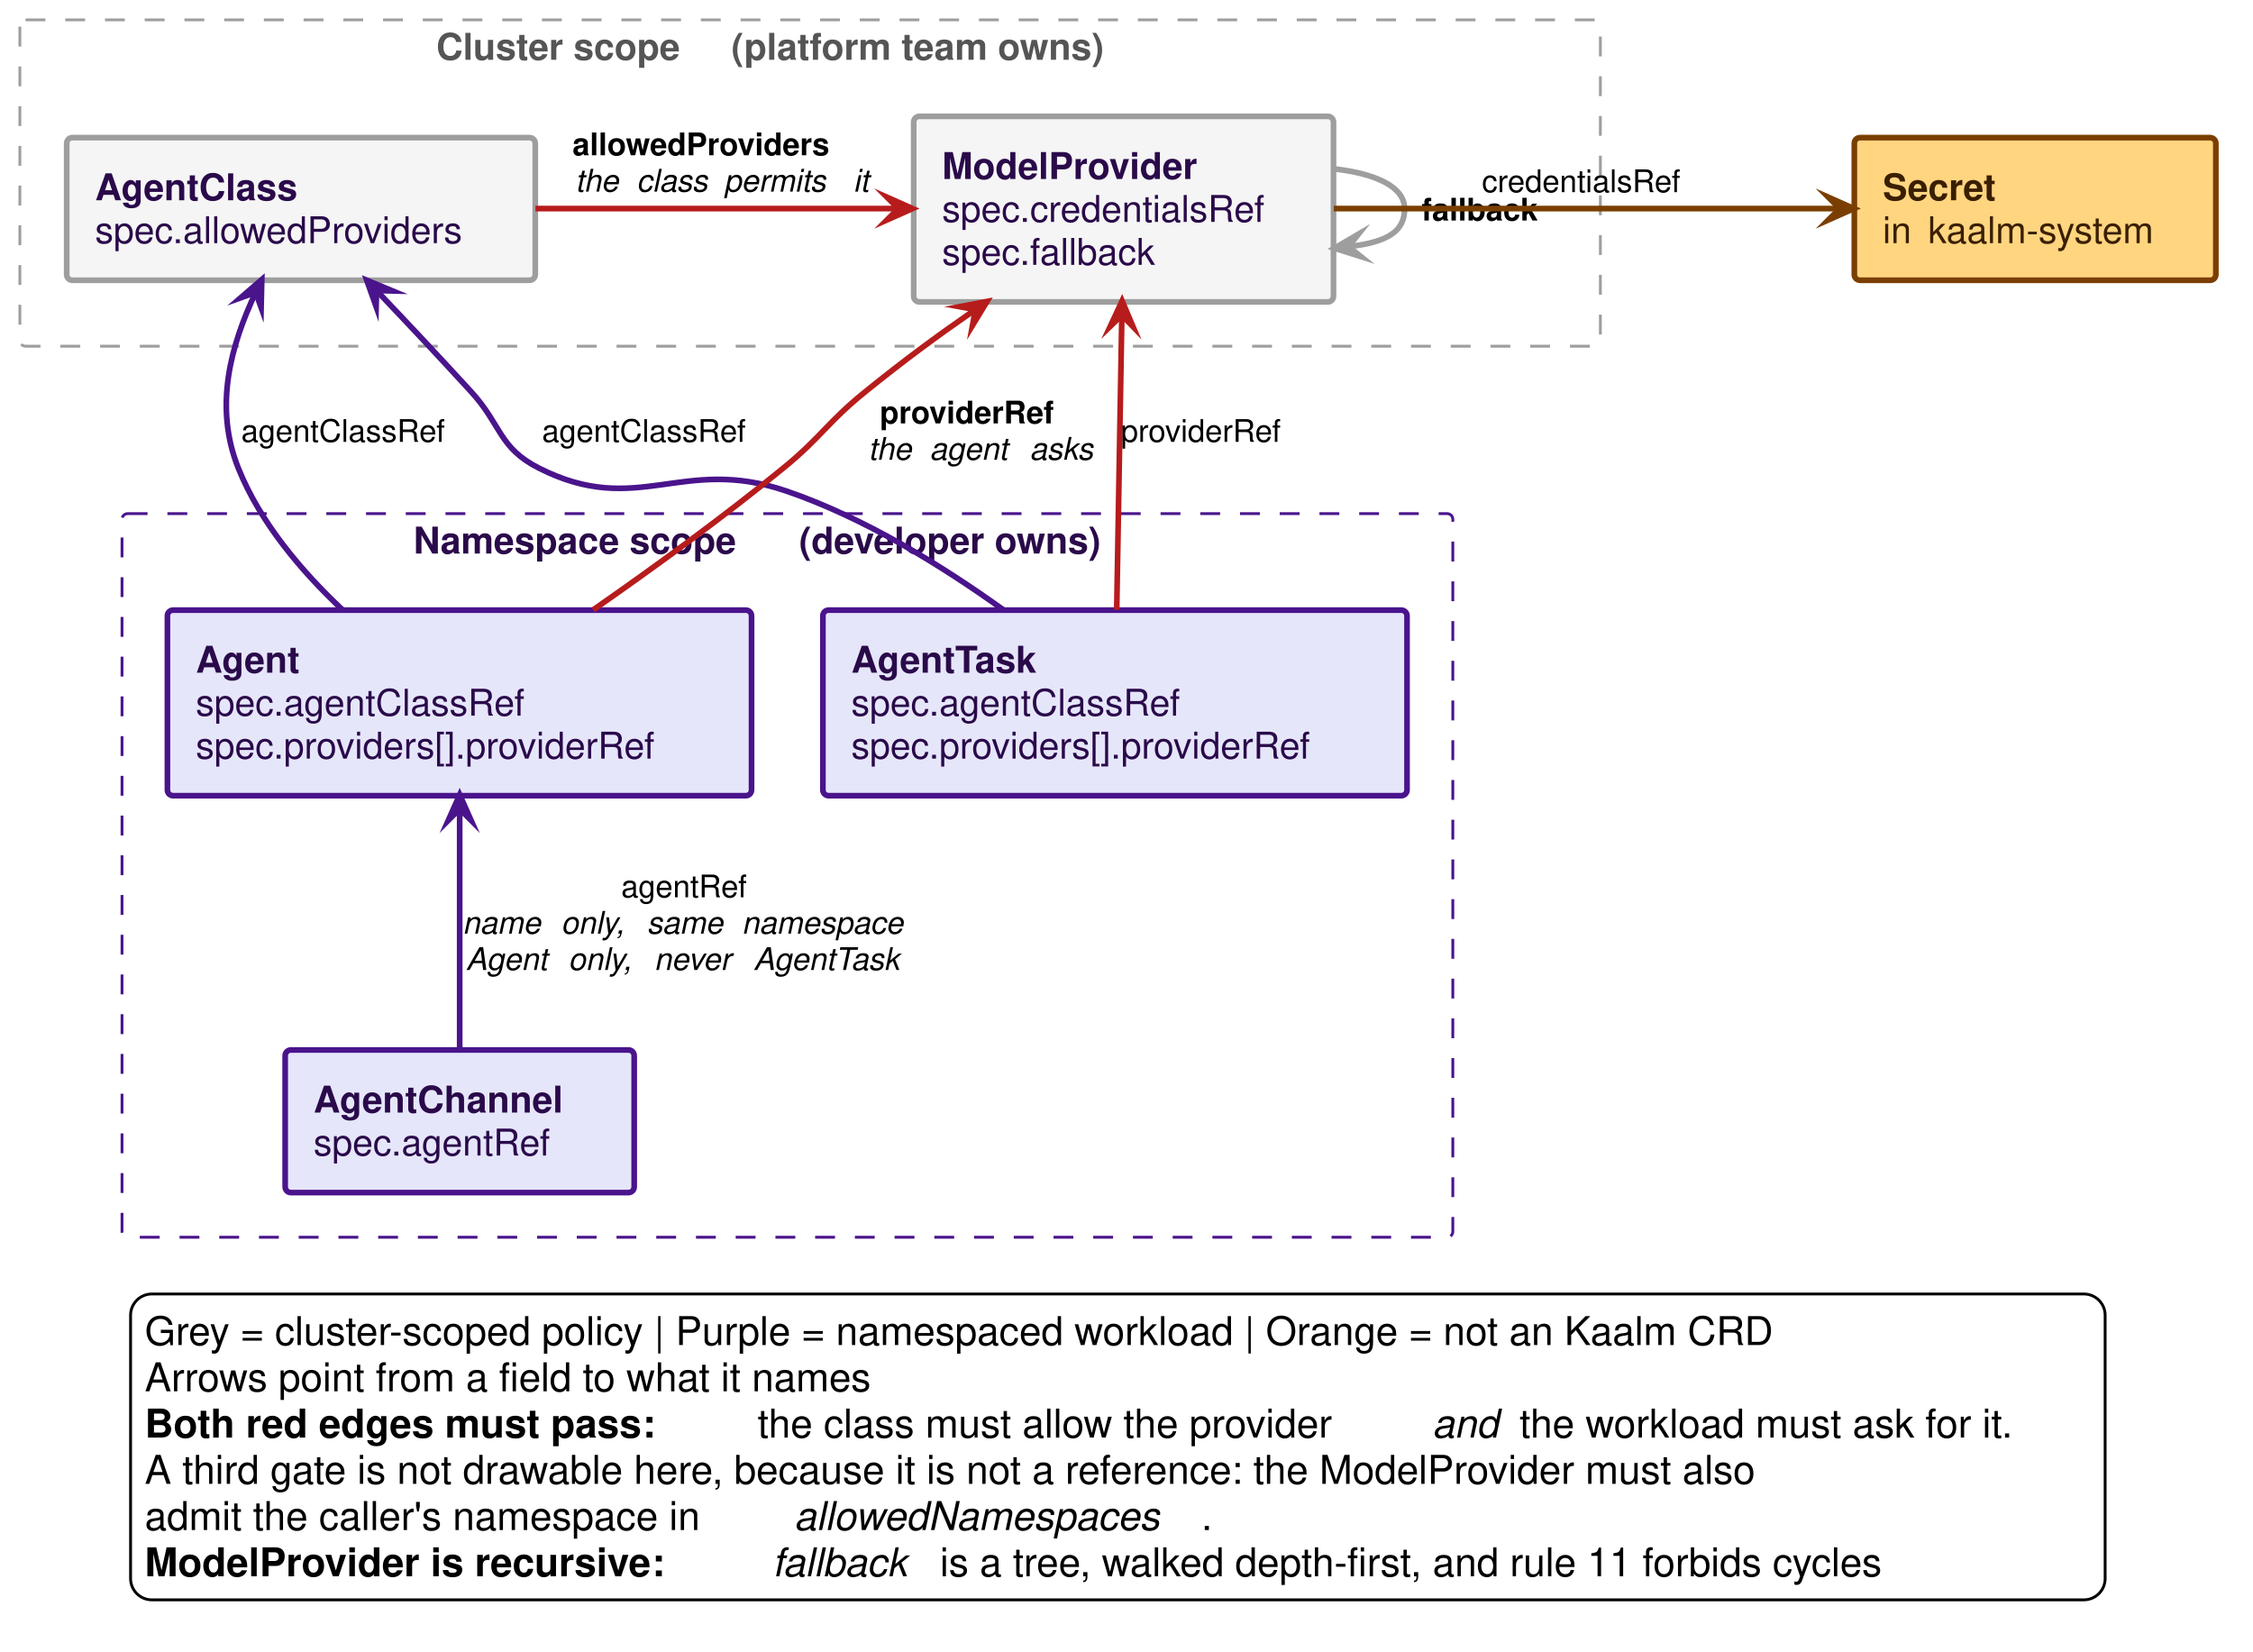
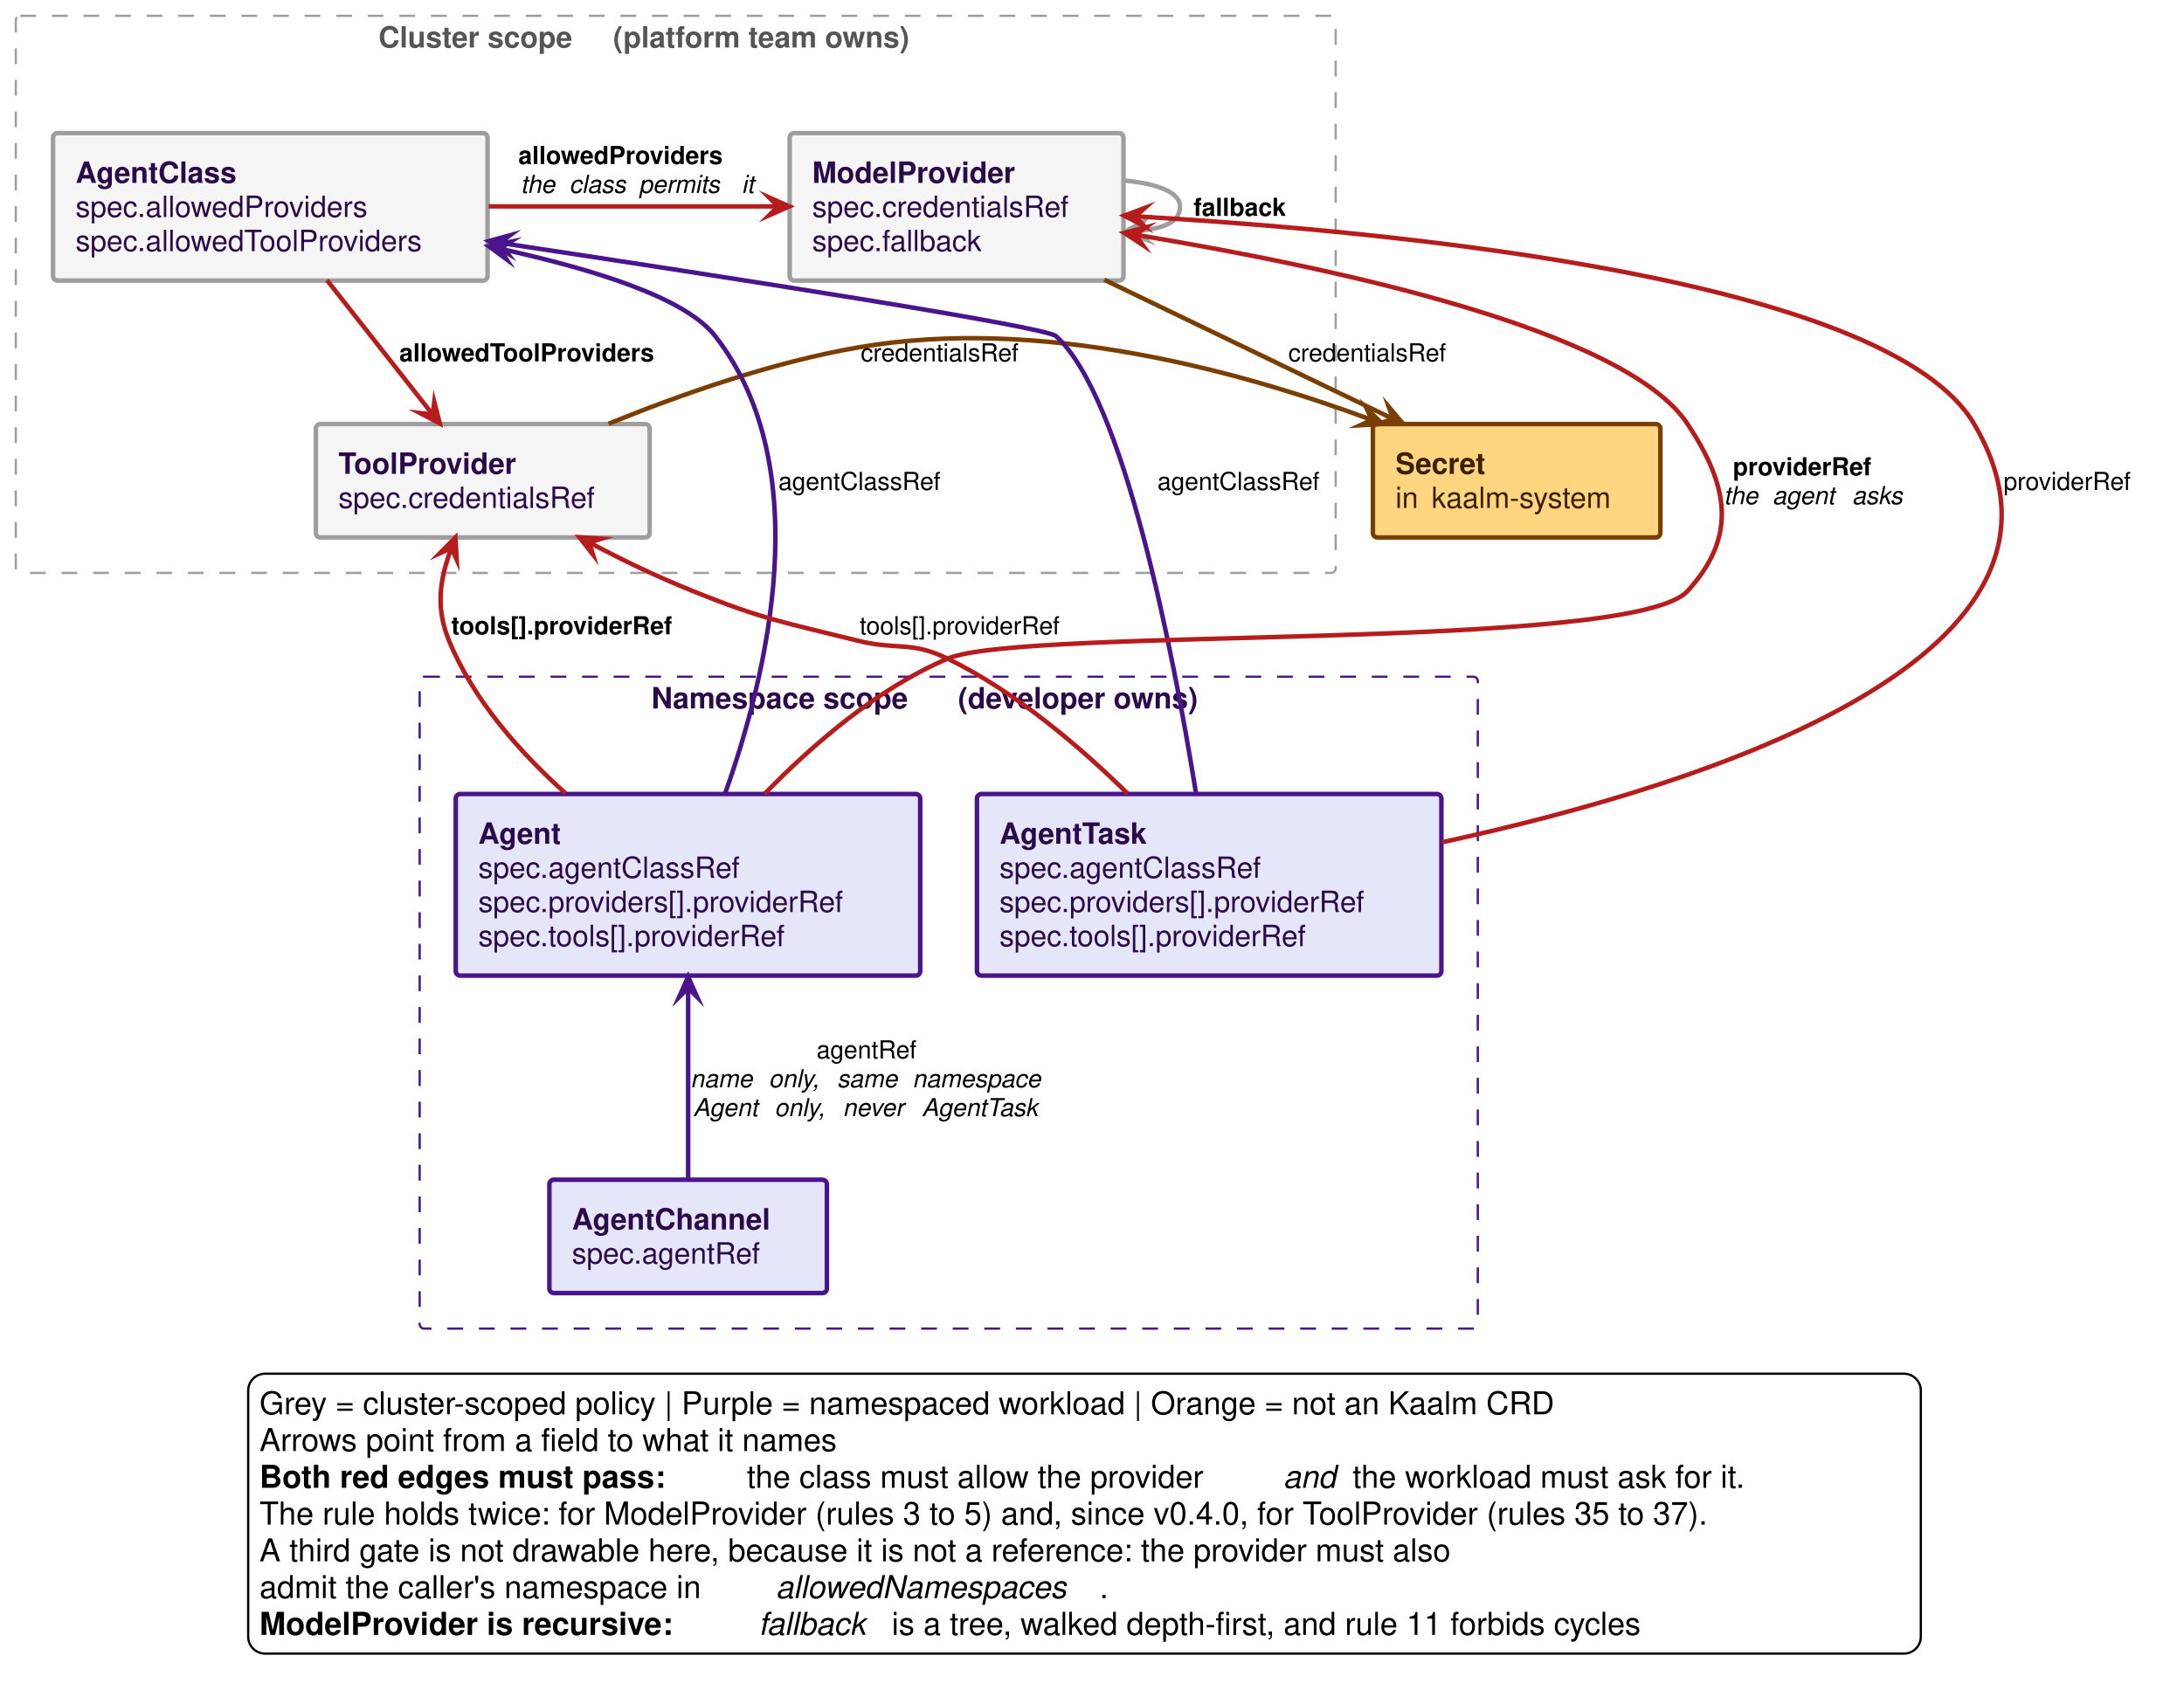
- <svg xmlns="http://www.w3.org/2000/svg" contentStyleType="text/css" data-diagram-type="DESCRIPTION" height="582px" preserveAspectRatio="none" style="width:794px;height:582px;" version="1.1" viewBox="0 0 794 582" width="794px" zoomAndPan="magnify">
+ <svg xmlns="http://www.w3.org/2000/svg" contentStyleType="text/css" data-diagram-type="DESCRIPTION" height="752px" preserveAspectRatio="none" style="width:968px;height:752px;" version="1.1" viewBox="0 0 968 752" width="968px" zoomAndPan="magnify">
  <defs />
  <g>
    <g class="cluster" data-qualified-name="clusterband" data-source-line="12" id="ent0001">
-       <rect fill="none" height="115" rx="2" ry="2" style="stroke:#9E9E9E;stroke-width:1;stroke-dasharray:7,7;" width="557" x="7" y="7" />
-       <text fill="#555555" font-family="Helvetica" font-size="13" font-weight="700" lengthAdjust="spacing" textLength="99.455" x="153.754" y="21.067">Cluster scope</text>
-       <text fill="#555555" font-family="Helvetica" font-size="13" font-weight="700" lengthAdjust="spacing" textLength="159.51" x="257.735" y="21.067">(platform team owns)</text>
+       <rect fill="none" height="247" rx="2" ry="2" style="stroke:#9E9E9E;stroke-width:1;stroke-dasharray:7,7;" width="585" x="7" y="7" />
+       <text fill="#555555" font-family="Helvetica" font-size="13" font-weight="700" lengthAdjust="spacing" textLength="99.455" x="167.754" y="21.067">Cluster scope</text>
+       <text fill="#555555" font-family="Helvetica" font-size="13" font-weight="700" lengthAdjust="spacing" textLength="159.51" x="271.735" y="21.067">(platform team owns)</text>
    </g>
-     <g class="cluster" data-qualified-name="nsband" data-source-line="22" id="ent0005">
-       <rect fill="none" height="255" rx="2" ry="2" style="stroke:#4A148C;stroke-width:1;stroke-dasharray:7,7;" width="469" x="43" y="181" />
-       <text fill="#2A0A4A" font-family="Helvetica" font-size="13" font-weight="700" lengthAdjust="spacing" textLength="131.377" x="145.71" y="195.067">Namespace scope</text>
-       <text fill="#2A0A4A" font-family="Helvetica" font-size="13" font-weight="700" lengthAdjust="spacing" textLength="127.677" x="281.613" y="195.067">(developer owns)</text>
+     <g class="cluster" data-qualified-name="nsband" data-source-line="23" id="ent0006">
+       <rect fill="none" height="289" rx="2" ry="2" style="stroke:#4A148C;stroke-width:1;stroke-dasharray:7,7;" width="469" x="186" y="300" />
+       <text fill="#2A0A4A" font-family="Helvetica" font-size="13" font-weight="700" lengthAdjust="spacing" textLength="131.377" x="288.71" y="314.067">Namespace scope</text>
+       <text fill="#2A0A4A" font-family="Helvetica" font-size="13" font-weight="700" lengthAdjust="spacing" textLength="127.677" x="424.613" y="314.067">(developer owns)</text>
    </g>
    <g class="entity" data-qualified-name="clusterband.ac" data-source-line="13" id="ent0002">
-       <rect fill="#F5F5F5" height="50.266" rx="2" ry="2" style="stroke:#9E9E9E;stroke-width:2;" width="165.139" x="23.5" y="48.5" />
-       <text fill="#2A0A4A" font-family="Helvetica" font-size="13" font-weight="700" lengthAdjust="spacing" textLength="81.897" x="33.5" y="70.567">AgentClass</text>
-       <text fill="#2A0A4A" font-family="Helvetica" font-size="13" lengthAdjust="spacing" textLength="145.139" x="33.5" y="85.7">spec.allowedProviders</text>
+       <rect fill="#F5F5F5" height="65.398" rx="2" ry="2" style="stroke:#9E9E9E;stroke-width:2;" width="192.599" x="23.5" y="59" />
+       <text fill="#2A0A4A" font-family="Helvetica" font-size="13" font-weight="700" lengthAdjust="spacing" textLength="81.897" x="33.5" y="81.067">AgentClass</text>
+       <text fill="#2A0A4A" font-family="Helvetica" font-size="13" lengthAdjust="spacing" textLength="145.139" x="33.5" y="96.2">spec.allowedProviders</text>
+       <text fill="#2A0A4A" font-family="Helvetica" font-size="13" lengthAdjust="spacing" textLength="172.599" x="33.5" y="111.332">spec.allowedToolProviders</text>
    </g>
    <g class="entity" data-qualified-name="clusterband.mp" data-source-line="14" id="ent0003">
-       <rect fill="#F5F5F5" height="65.398" rx="2" ry="2" style="stroke:#9E9E9E;stroke-width:2;" width="147.95" x="322" y="41" />
-       <text fill="#2A0A4A" font-family="Helvetica" font-size="13" font-weight="700" lengthAdjust="spacing" textLength="106.78" x="332" y="63.067">ModelProvider</text>
-       <text fill="#2A0A4A" font-family="Helvetica" font-size="13" lengthAdjust="spacing" textLength="127.95" x="332" y="78.2">spec.credentialsRef</text>
-       <text fill="#2A0A4A" font-family="Helvetica" font-size="13" lengthAdjust="spacing" textLength="84.963" x="332" y="93.332">spec.fallback</text>
+       <rect fill="#F5F5F5" height="65.398" rx="2" ry="2" style="stroke:#9E9E9E;stroke-width:2;" width="147.95" x="350" y="59" />
+       <text fill="#2A0A4A" font-family="Helvetica" font-size="13" font-weight="700" lengthAdjust="spacing" textLength="106.78" x="360" y="81.067">ModelProvider</text>
+       <text fill="#2A0A4A" font-family="Helvetica" font-size="13" lengthAdjust="spacing" textLength="127.95" x="360" y="96.2">spec.credentialsRef</text>
+       <text fill="#2A0A4A" font-family="Helvetica" font-size="13" lengthAdjust="spacing" textLength="84.963" x="360" y="111.332">spec.fallback</text>
    </g>
-     <g class="entity" data-qualified-name="nsband.ch" data-source-line="23" id="ent0006">
-       <rect fill="#E6E6FA" height="50.266" rx="2" ry="2" style="stroke:#4A148C;stroke-width:2;" width="123.003" x="100.5" y="370" />
-       <text fill="#2A0A4A" font-family="Helvetica" font-size="13" font-weight="700" lengthAdjust="spacing" textLength="103.003" x="110.5" y="392.067">AgentChannel</text>
-       <text fill="#2A0A4A" font-family="Helvetica" font-size="13" lengthAdjust="spacing" textLength="93.463" x="110.5" y="407.2">spec.agentRef</text>
+     <g class="entity" data-qualified-name="clusterband.tp" data-source-line="15" id="ent0004">
+       <rect fill="#F5F5F5" height="50.266" rx="2" ry="2" style="stroke:#9E9E9E;stroke-width:2;" width="147.95" x="140" y="188" />
+       <text fill="#2A0A4A" font-family="Helvetica" font-size="13" font-weight="700" lengthAdjust="spacing" textLength="93.52" x="150" y="210.067">ToolProvider</text>
+       <text fill="#2A0A4A" font-family="Helvetica" font-size="13" lengthAdjust="spacing" textLength="127.95" x="150" y="225.2">spec.credentialsRef</text>
    </g>
-     <g class="entity" data-qualified-name="nsband.ag" data-source-line="24" id="ent0007">
-       <rect fill="#E6E6FA" height="65.398" rx="2" ry="2" style="stroke:#4A148C;stroke-width:2;" width="205.859" x="59" y="215" />
-       <text fill="#2A0A4A" font-family="Helvetica" font-size="13" font-weight="700" lengthAdjust="spacing" textLength="43.653" x="69" y="237.067">Agent</text>
-       <text fill="#2A0A4A" font-family="Helvetica" font-size="13" lengthAdjust="spacing" textLength="127.664" x="69" y="252.2">spec.agentClassRef</text>
-       <text fill="#2A0A4A" font-family="Helvetica" font-size="13" lengthAdjust="spacing" textLength="185.859" x="69" y="267.332">spec.providers[].providerRef</text>
+     <g class="entity" data-qualified-name="nsband.ch" data-source-line="24" id="ent0007">
+       <rect fill="#E6E6FA" height="50.266" rx="2" ry="2" style="stroke:#4A148C;stroke-width:2;" width="123.003" x="243.5" y="523" />
+       <text fill="#2A0A4A" font-family="Helvetica" font-size="13" font-weight="700" lengthAdjust="spacing" textLength="103.003" x="253.5" y="545.067">AgentChannel</text>
+       <text fill="#2A0A4A" font-family="Helvetica" font-size="13" lengthAdjust="spacing" textLength="93.463" x="253.5" y="560.2">spec.agentRef</text>
    </g>
-     <g class="entity" data-qualified-name="nsband.at" data-source-line="25" id="ent0008">
-       <rect fill="#E6E6FA" height="65.398" rx="2" ry="2" style="stroke:#4A148C;stroke-width:2;" width="205.859" x="290" y="215" />
-       <text fill="#2A0A4A" font-family="Helvetica" font-size="13" font-weight="700" lengthAdjust="spacing" textLength="77.676" x="300" y="237.067">AgentTask</text>
-       <text fill="#2A0A4A" font-family="Helvetica" font-size="13" lengthAdjust="spacing" textLength="127.664" x="300" y="252.2">spec.agentClassRef</text>
-       <text fill="#2A0A4A" font-family="Helvetica" font-size="13" lengthAdjust="spacing" textLength="185.859" x="300" y="267.332">spec.providers[].providerRef</text>
+     <g class="entity" data-qualified-name="nsband.ag" data-source-line="25" id="ent0008">
+       <rect fill="#E6E6FA" height="80.531" rx="2" ry="2" style="stroke:#4A148C;stroke-width:2;" width="205.859" x="202" y="352" />
+       <text fill="#2A0A4A" font-family="Helvetica" font-size="13" font-weight="700" lengthAdjust="spacing" textLength="43.653" x="212" y="374.067">Agent</text>
+       <text fill="#2A0A4A" font-family="Helvetica" font-size="13" lengthAdjust="spacing" textLength="127.664" x="212" y="389.2">spec.agentClassRef</text>
+       <text fill="#2A0A4A" font-family="Helvetica" font-size="13" lengthAdjust="spacing" textLength="185.859" x="212" y="404.332">spec.providers[].providerRef</text>
+       <text fill="#2A0A4A" font-family="Helvetica" font-size="13" lengthAdjust="spacing" textLength="156.025" x="212" y="419.465">spec.tools[].providerRef</text>
    </g>
-     <g class="entity" data-qualified-name="sec" data-source-line="19" id="ent0004">
-       <rect fill="#FFD580" height="50.266" rx="2" ry="2" style="stroke:#7A3F00;stroke-width:2;" width="127.409" x="653.5" y="48.5" />
-       <text fill="#3A1F00" font-family="Helvetica" font-size="13" font-weight="700" lengthAdjust="spacing" textLength="47.328" x="663.5" y="70.567">Secret</text>
-       <text fill="#3A1F00" font-family="Helvetica" font-size="13" lengthAdjust="spacing" textLength="11.851" x="663.5" y="85.7">in</text>
-       <text fill="#3A1F00" font-family="Helvetica" font-size="13" lengthAdjust="spacing" textLength="4.132" x="675.351" y="85.7"> </text>
-       <text fill="#3A1F00" font-family="Helvetica" font-size="13" lengthAdjust="spacing" textLength="91.425" x="679.483" y="85.7">kaalm-system</text>
+     <g class="entity" data-qualified-name="nsband.at" data-source-line="26" id="ent0009">
+       <rect fill="#E6E6FA" height="80.531" rx="2" ry="2" style="stroke:#4A148C;stroke-width:2;" width="205.859" x="433" y="352" />
+       <text fill="#2A0A4A" font-family="Helvetica" font-size="13" font-weight="700" lengthAdjust="spacing" textLength="77.676" x="443" y="374.067">AgentTask</text>
+       <text fill="#2A0A4A" font-family="Helvetica" font-size="13" lengthAdjust="spacing" textLength="127.664" x="443" y="389.2">spec.agentClassRef</text>
+       <text fill="#2A0A4A" font-family="Helvetica" font-size="13" lengthAdjust="spacing" textLength="185.859" x="443" y="404.332">spec.providers[].providerRef</text>
+       <text fill="#2A0A4A" font-family="Helvetica" font-size="13" lengthAdjust="spacing" textLength="156.025" x="443" y="419.465">spec.tools[].providerRef</text>
    </g>
-     <g class="link" data-entity-1="ent0002" data-entity-2="ent0003" data-link-type="dependency" data-source-line="29" id="lnk9">
-       <path d="M188.71,73.5 C230.57,73.5 275.97,73.5 316.59,73.5" fill="none" id="ac-to-mp" style="stroke:#B71C1C;stroke-width:2;" />
-       <polygon fill="#B71C1C" points="321.59,73.5,312.59,69.5,316.59,73.5,312.59,77.5,321.59,73.5" style="stroke:#B71C1C;stroke-width:2;stroke-linejoin:miter;stroke-miterlimit:10;" />
-       <text fill="#000000" font-family="Helvetica" font-size="11" font-weight="700" lengthAdjust="spacing" textLength="107.309" x="201.75" y="54.71">allowedProviders</text>
-       <text fill="#000000" font-family="Helvetica" font-size="11" font-style="italic" lengthAdjust="spacing" textLength="18.052" x="202.752" y="67.515">the</text>
-       <text fill="#000000" font-family="Helvetica" font-size="11" font-style="italic" lengthAdjust="spacing" textLength="3.497" x="220.804" y="67.515"> </text>
-       <text fill="#000000" font-family="Helvetica" font-size="11" font-style="italic" lengthAdjust="spacing" textLength="27.307" x="224.3" y="67.515">class</text>
-       <text fill="#000000" font-family="Helvetica" font-size="11" font-style="italic" lengthAdjust="spacing" textLength="3.497" x="251.607" y="67.515"> </text>
-       <text fill="#000000" font-family="Helvetica" font-size="11" font-style="italic" lengthAdjust="spacing" textLength="42.088" x="255.104" y="67.515">permits</text>
-       <text fill="#000000" font-family="Helvetica" font-size="11" font-style="italic" lengthAdjust="spacing" textLength="3.497" x="297.192" y="67.515"> </text>
-       <text fill="#000000" font-family="Helvetica" font-size="11" font-style="italic" lengthAdjust="spacing" textLength="7.369" x="300.688" y="67.515">it</text>
+     <g class="entity" data-qualified-name="sec" data-source-line="20" id="ent0005">
+       <rect fill="#FFD580" height="50.266" rx="2" ry="2" style="stroke:#7A3F00;stroke-width:2;" width="127.409" x="608.5" y="188" />
+       <text fill="#3A1F00" font-family="Helvetica" font-size="13" font-weight="700" lengthAdjust="spacing" textLength="47.328" x="618.5" y="210.067">Secret</text>
+       <text fill="#3A1F00" font-family="Helvetica" font-size="13" lengthAdjust="spacing" textLength="11.851" x="618.5" y="225.2">in</text>
+       <text fill="#3A1F00" font-family="Helvetica" font-size="13" lengthAdjust="spacing" textLength="4.132" x="630.351" y="225.2"> </text>
+       <text fill="#3A1F00" font-family="Helvetica" font-size="13" lengthAdjust="spacing" textLength="91.425" x="634.483" y="225.2">kaalm-system</text>
    </g>
-     <g class="link" data-entity-1="ent0003" data-entity-2="ent0003" data-link-type="dependency" data-source-line="30" id="lnk10">
-       <path d="M470.26,59.53 C484.73,61.15 495,65.81 495,73.5 C495,81.19 489.699,85.294 475.229,86.914" fill="none" id="mp-to-mp" style="stroke:#9E9E9E;stroke-width:2;" />
-       <polygon fill="#9E9E9E" points="470.26,87.47,479.649,90.444,475.229,86.914,478.759,82.493,470.26,87.47" style="stroke:#9E9E9E;stroke-width:2;stroke-linejoin:miter;stroke-miterlimit:10;" />
-       <text fill="#000000" font-family="Helvetica" font-size="11" font-weight="700" lengthAdjust="spacing" textLength="48.882" x="501" y="77.71">fallback</text>
+     <g class="link" data-entity-1="ent0002" data-entity-2="ent0003" data-link-type="dependency" data-source-line="30" id="lnk10">
+       <path d="M216.61,91.5 C259.72,91.5 304.73,91.5 344.83,91.5" fill="none" id="ac-to-mp" style="stroke:#B71C1C;stroke-width:2;" />
+       <polygon fill="#B71C1C" points="349.83,91.5,340.83,87.5,344.83,91.5,340.83,95.5,349.83,91.5" style="stroke:#B71C1C;stroke-width:2;stroke-linejoin:miter;stroke-miterlimit:10;" />
+       <text fill="#000000" font-family="Helvetica" font-size="11" font-weight="700" lengthAdjust="spacing" textLength="107.309" x="229.75" y="72.71">allowedProviders</text>
+       <text fill="#000000" font-family="Helvetica" font-size="11" font-style="italic" lengthAdjust="spacing" textLength="18.052" x="230.752" y="85.515">the</text>
+       <text fill="#000000" font-family="Helvetica" font-size="11" font-style="italic" lengthAdjust="spacing" textLength="3.497" x="248.804" y="85.515"> </text>
+       <text fill="#000000" font-family="Helvetica" font-size="11" font-style="italic" lengthAdjust="spacing" textLength="27.307" x="252.3" y="85.515">class</text>
+       <text fill="#000000" font-family="Helvetica" font-size="11" font-style="italic" lengthAdjust="spacing" textLength="3.497" x="279.607" y="85.515"> </text>
+       <text fill="#000000" font-family="Helvetica" font-size="11" font-style="italic" lengthAdjust="spacing" textLength="42.088" x="283.104" y="85.515">permits</text>
+       <text fill="#000000" font-family="Helvetica" font-size="11" font-style="italic" lengthAdjust="spacing" textLength="3.497" x="325.192" y="85.515"> </text>
+       <text fill="#000000" font-family="Helvetica" font-size="11" font-style="italic" lengthAdjust="spacing" textLength="7.369" x="328.688" y="85.515">it</text>
    </g>
-     <g class="link" data-entity-1="ent0003" data-entity-2="ent0004" data-link-type="dependency" data-source-line="31" id="lnk11">
-       <path d="M470.05,73.5 C525.5,73.5 595.58,73.5 648.35,73.5" fill="none" id="mp-to-sec" style="stroke:#7A3F00;stroke-width:2;" />
-       <polygon fill="#7A3F00" points="653.35,73.5,644.35,69.5,648.35,73.5,644.35,77.5,653.35,73.5" style="stroke:#7A3F00;stroke-width:2;stroke-linejoin:miter;stroke-miterlimit:10;" />
-       <text fill="#000000" font-family="Helvetica" font-size="11" lengthAdjust="spacing" textLength="79.24" x="522.25" y="67.71">credentialsRef</text>
+     <g class="link" data-entity-1="ent0002" data-entity-2="ent0004" data-link-type="dependency" data-source-line="31" id="lnk11">
+       <path d="M144.94,124.21 C160.61,144.12 177.409,165.48 191.819,183.8" fill="none" id="ac-to-tp" style="stroke:#B71C1C;stroke-width:2;" />
+       <polygon fill="#B71C1C" points="194.91,187.73,192.49,178.183,191.819,183.8,186.202,183.129,194.91,187.73" style="stroke:#B71C1C;stroke-width:2;stroke-linejoin:miter;stroke-miterlimit:10;" />
+       <text fill="#000000" font-family="Helvetica" font-size="11" font-weight="700" lengthAdjust="spacing" textLength="133.697" x="177" y="160.21">allowedToolProviders</text>
    </g>
-     <g class="link" data-entity-1="ent0007" data-entity-2="ent0006" data-link-type="dependency" data-source-line="35" id="lnk12">
-       <path d="M162,285.07 C162,311.98 162,345.11 162,369.7" fill="none" id="ag-backto-ch" style="stroke:#4A148C;stroke-width:2;" />
-       <polygon fill="#4A148C" points="162,280.07,158,289.07,162,285.07,166,289.07,162,280.07" style="stroke:#4A148C;stroke-width:2;stroke-linejoin:miter;stroke-miterlimit:10;" />
-       <text fill="#000000" font-family="Helvetica" font-size="11" lengthAdjust="spacing" textLength="50.059" x="218.905" y="316.21">agentRef</text>
-       <text fill="#000000" font-family="Helvetica" font-size="11" font-style="italic" lengthAdjust="spacing" textLength="31.195" x="163" y="329.015">name</text>
-       <text fill="#000000" font-family="Helvetica" font-size="11" font-style="italic" lengthAdjust="spacing" textLength="3.497" x="194.195" y="329.015"> </text>
-       <text fill="#000000" font-family="Helvetica" font-size="11" font-style="italic" lengthAdjust="spacing" textLength="26.764" x="197.692" y="329.015">only,</text>
-       <text fill="#000000" font-family="Helvetica" font-size="11" font-style="italic" lengthAdjust="spacing" textLength="3.497" x="224.456" y="329.015"> </text>
-       <text fill="#000000" font-family="Helvetica" font-size="11" font-style="italic" lengthAdjust="spacing" textLength="29.955" x="227.953" y="329.015">same</text>
-       <text fill="#000000" font-family="Helvetica" font-size="11" font-style="italic" lengthAdjust="spacing" textLength="3.497" x="257.907" y="329.015"> </text>
-       <text fill="#000000" font-family="Helvetica" font-size="11" font-style="italic" lengthAdjust="spacing" textLength="63.465" x="261.404" y="329.015">namespace</text>
-       <text fill="#000000" font-family="Helvetica" font-size="11" font-style="italic" lengthAdjust="spacing" textLength="32.56" x="164.198" y="341.82">Agent</text>
-       <text fill="#000000" font-family="Helvetica" font-size="11" font-style="italic" lengthAdjust="spacing" textLength="3.497" x="196.757" y="341.82"> </text>
-       <text fill="#000000" font-family="Helvetica" font-size="11" font-style="italic" lengthAdjust="spacing" textLength="26.764" x="200.254" y="341.82">only,</text>
-       <text fill="#000000" font-family="Helvetica" font-size="11" font-style="italic" lengthAdjust="spacing" textLength="3.497" x="227.018" y="341.82"> </text>
-       <text fill="#000000" font-family="Helvetica" font-size="11" font-style="italic" lengthAdjust="spacing" textLength="31.539" x="230.515" y="341.82">never</text>
-       <text fill="#000000" font-family="Helvetica" font-size="11" font-style="italic" lengthAdjust="spacing" textLength="3.497" x="262.054" y="341.82"> </text>
-       <text fill="#000000" font-family="Helvetica" font-size="11" font-style="italic" lengthAdjust="spacing" textLength="58.121" x="265.55" y="341.82">AgentTask</text>
+     <g class="link" data-entity-1="ent0003" data-entity-2="ent0003" data-link-type="dependency" data-source-line="32" id="lnk12">
+       <path d="M498.26,80.03 C512.73,81.37 523,85.19 523,91.5 C523,97.81 517.709,101.169 503.239,102.509" fill="none" id="mp-to-mp" style="stroke:#9E9E9E;stroke-width:2;" />
+       <polygon fill="#9E9E9E" points="498.26,102.97,507.591,106.123,503.239,102.509,506.853,98.157,498.26,102.97" style="stroke:#9E9E9E;stroke-width:2;stroke-linejoin:miter;stroke-miterlimit:10;" />
+       <text fill="#000000" font-family="Helvetica" font-size="11" font-weight="700" lengthAdjust="spacing" textLength="48.882" x="529" y="95.71">fallback</text>
    </g>
-     <g class="link" data-entity-1="ent0002" data-entity-2="ent0007" data-link-type="dependency" data-source-line="38" id="lnk13">
-       <path d="M90.116,103.042 C81.346,121.622 75.27,143.24 84,165 C91.66,184.08 106.16,201.22 120.6,214.8" fill="none" id="ac-backto-ag" style="stroke:#4A148C;stroke-width:2;" />
-       <polygon fill="#4A148C" points="92.25,98.52,84.791,104.951,90.116,103.042,92.026,108.366,92.25,98.52" style="stroke:#4A148C;stroke-width:2;stroke-linejoin:miter;stroke-miterlimit:10;" />
-       <text fill="#000000" font-family="Helvetica" font-size="11" lengthAdjust="spacing" textLength="78.998" x="85" y="155.71">agentClassRef</text>
+     <g class="link" data-entity-1="ent0003" data-entity-2="ent0005" data-link-type="dependency" data-source-line="33" id="lnk13">
+       <path d="M489.48,124.05 C530.96,144.04 579.256,167.309 617.386,185.689" fill="none" id="mp-to-sec" style="stroke:#7A3F00;stroke-width:2;" />
+       <polygon fill="#7A3F00" points="621.89,187.86,615.52,180.349,617.386,185.689,612.046,187.555,621.89,187.86" style="stroke:#7A3F00;stroke-width:2;stroke-linejoin:miter;stroke-miterlimit:10;" />
+       <text fill="#000000" font-family="Helvetica" font-size="11" lengthAdjust="spacing" textLength="79.24" x="571" y="160.21">credentialsRef</text>
    </g>
-     <g class="link" data-entity-1="ent0002" data-entity-2="ent0008" data-link-type="dependency" data-source-line="39" id="lnk14">
-       <path d="M132.697,102.382 C143.897,114.152 154.01,124.92 166,138 C176.85,149.84 175.67,157.76 190,165 C224.66,182.51 240.24,160.48 277,173 C304.53,182.38 332.17,199.51 353.56,214.88" fill="none" id="ac-backto-at" style="stroke:#4A148C;stroke-width:2;" />
-       <polygon fill="#4A148C" points="129.25,98.76,132.556,108.037,132.697,102.382,138.352,102.522,129.25,98.76" style="stroke:#4A148C;stroke-width:2;stroke-linejoin:miter;stroke-miterlimit:10;" />
-       <text fill="#000000" font-family="Helvetica" font-size="11" lengthAdjust="spacing" textLength="78.998" x="191" y="155.71">agentClassRef</text>
+     <g class="link" data-entity-1="ent0004" data-entity-2="ent0005" data-link-type="dependency" data-source-line="34" id="lnk14">
+       <path d="M269.74,187.87 C301.49,174.94 342.42,160.55 380.5,154 C461.28,140.11 549.281,164.403 608.041,186.173" fill="none" id="tp-to-sec" style="stroke:#7A3F00;stroke-width:2;" />
+       <polygon fill="#7A3F00" points="612.73,187.91,605.68,181.032,608.041,186.173,602.901,188.534,612.73,187.91" style="stroke:#7A3F00;stroke-width:2;stroke-linejoin:miter;stroke-miterlimit:10;" />
+       <text fill="#000000" font-family="Helvetica" font-size="11" lengthAdjust="spacing" textLength="79.24" x="381.5" y="160.21">credentialsRef</text>
    </g>
-     <g class="link" data-entity-1="ent0003" data-entity-2="ent0007" data-link-type="dependency" data-source-line="40" id="lnk15">
-       <path d="M343.742,109.08 C329.632,118.87 318.49,127.1 305,138 C291.3,149.07 289.64,153.86 276,165 C254.71,182.4 230.01,200.32 209.05,214.91" fill="none" id="mp-backto-ag" style="stroke:#B71C1C;stroke-width:2;" />
-       <polygon fill="#B71C1C" points="347.85,106.23,338.175,108.074,343.742,109.08,342.736,114.647,347.85,106.23" style="stroke:#B71C1C;stroke-width:2;stroke-linejoin:miter;stroke-miterlimit:10;" />
-       <text fill="#000000" font-family="Helvetica" font-size="11" font-weight="700" lengthAdjust="spacing" textLength="73.272" x="310.06" y="149.21">providerRef</text>
-       <text fill="#000000" font-family="Helvetica" font-size="11" font-style="italic" lengthAdjust="spacing" textLength="18.052" x="306" y="162.015">the</text>
-       <text fill="#000000" font-family="Helvetica" font-size="11" font-style="italic" lengthAdjust="spacing" textLength="3.497" x="324.052" y="162.015"> </text>
-       <text fill="#000000" font-family="Helvetica" font-size="11" font-style="italic" lengthAdjust="spacing" textLength="31.775" x="327.549" y="162.015">agent</text>
-       <text fill="#000000" font-family="Helvetica" font-size="11" font-style="italic" lengthAdjust="spacing" textLength="3.497" x="359.324" y="162.015"> </text>
-       <text fill="#000000" font-family="Helvetica" font-size="11" font-style="italic" lengthAdjust="spacing" textLength="24.573" x="362.821" y="162.015">asks</text>
+     <g class="link" data-entity-1="ent0008" data-entity-2="ent0007" data-link-type="dependency" data-source-line="38" id="lnk15">
+       <path d="M305,438.03 C305,466.46 305,498.87 305,522.93" fill="none" id="ag-backto-ch" style="stroke:#4A148C;stroke-width:2;" />
+       <polygon fill="#4A148C" points="305,433.03,301,442.03,305,438.03,309,442.03,305,433.03" style="stroke:#4A148C;stroke-width:2;stroke-linejoin:miter;stroke-miterlimit:10;" />
+       <text fill="#000000" font-family="Helvetica" font-size="11" lengthAdjust="spacing" textLength="50.059" x="361.905" y="469.21">agentRef</text>
+       <text fill="#000000" font-family="Helvetica" font-size="11" font-style="italic" lengthAdjust="spacing" textLength="31.195" x="306" y="482.015">name</text>
+       <text fill="#000000" font-family="Helvetica" font-size="11" font-style="italic" lengthAdjust="spacing" textLength="3.497" x="337.195" y="482.015"> </text>
+       <text fill="#000000" font-family="Helvetica" font-size="11" font-style="italic" lengthAdjust="spacing" textLength="26.764" x="340.692" y="482.015">only,</text>
+       <text fill="#000000" font-family="Helvetica" font-size="11" font-style="italic" lengthAdjust="spacing" textLength="3.497" x="367.456" y="482.015"> </text>
+       <text fill="#000000" font-family="Helvetica" font-size="11" font-style="italic" lengthAdjust="spacing" textLength="29.955" x="370.953" y="482.015">same</text>
+       <text fill="#000000" font-family="Helvetica" font-size="11" font-style="italic" lengthAdjust="spacing" textLength="3.497" x="400.907" y="482.015"> </text>
+       <text fill="#000000" font-family="Helvetica" font-size="11" font-style="italic" lengthAdjust="spacing" textLength="63.465" x="404.404" y="482.015">namespace</text>
+       <text fill="#000000" font-family="Helvetica" font-size="11" font-style="italic" lengthAdjust="spacing" textLength="32.56" x="307.198" y="494.82">Agent</text>
+       <text fill="#000000" font-family="Helvetica" font-size="11" font-style="italic" lengthAdjust="spacing" textLength="3.497" x="339.757" y="494.82"> </text>
+       <text fill="#000000" font-family="Helvetica" font-size="11" font-style="italic" lengthAdjust="spacing" textLength="26.764" x="343.254" y="494.82">only,</text>
+       <text fill="#000000" font-family="Helvetica" font-size="11" font-style="italic" lengthAdjust="spacing" textLength="3.497" x="370.018" y="494.82"> </text>
+       <text fill="#000000" font-family="Helvetica" font-size="11" font-style="italic" lengthAdjust="spacing" textLength="31.539" x="373.515" y="494.82">never</text>
+       <text fill="#000000" font-family="Helvetica" font-size="11" font-style="italic" lengthAdjust="spacing" textLength="3.497" x="405.054" y="494.82"> </text>
+       <text fill="#000000" font-family="Helvetica" font-size="11" font-style="italic" lengthAdjust="spacing" textLength="58.121" x="408.55" y="494.82">AgentTask</text>
    </g>
-     <g class="link" data-entity-1="ent0003" data-entity-2="ent0008" data-link-type="dependency" data-source-line="41" id="lnk16">
-       <path d="M395.363,111.049 C394.823,141.979 394.09,183.89 393.55,214.86" fill="none" id="mp-backto-at" style="stroke:#B71C1C;stroke-width:2;" />
-       <polygon fill="#B71C1C" points="395.45,106.05,391.293,114.979,395.363,111.049,399.292,115.118,395.45,106.05" style="stroke:#B71C1C;stroke-width:2;stroke-linejoin:miter;stroke-miterlimit:10;" />
-       <text fill="#000000" font-family="Helvetica" font-size="11" lengthAdjust="spacing" textLength="64.356" x="395" y="155.71">providerRef</text>
+     <g class="link" data-entity-1="ent0002" data-entity-2="ent0008" data-link-type="dependency" data-source-line="41" id="lnk16">
+       <path d="M221.492,110.221 C264.652,119.781 303.87,132.16 317,149 C362.49,207.34 339.97,299.66 321.31,351.95" fill="none" id="ac-backto-ag" style="stroke:#4A148C;stroke-width:2;" />
+       <polygon fill="#4A148C" points="216.61,109.14,224.532,114.992,221.492,110.221,226.262,107.181,216.61,109.14" style="stroke:#4A148C;stroke-width:2;stroke-linejoin:miter;stroke-miterlimit:10;" />
+       <text fill="#000000" font-family="Helvetica" font-size="11" lengthAdjust="spacing" textLength="78.998" x="345" y="217.21">agentClassRef</text>
    </g>
-     <g class="legend" data-source-line="43">
-       <rect fill="none" height="107.781" rx="7.5" ry="7.5" style="stroke:#000000;stroke-width:1;" width="695.877" x="46.016" y="456" />
-       <text fill="#000000" font-family="Helvetica" font-size="14" lengthAdjust="spacing" textLength="652.88" x="51.016" y="473.995">Grey = cluster-scoped policy | Purple = namespaced workload | Orange = not an Kaalm CRD</text>
-       <text fill="#000000" font-family="Helvetica" font-size="14" lengthAdjust="spacing" textLength="296.201" x="51.016" y="490.292">Arrows point from a field to what it names</text>
-       <text fill="#000000" font-family="Helvetica" font-size="14" font-weight="700" lengthAdjust="spacing" textLength="211.545" x="51.016" y="506.589">Both red edges must pass:</text>
-       <text fill="#000000" font-family="Helvetica" font-size="14" lengthAdjust="spacing" textLength="233.263" x="267.011" y="506.589">the class must allow the provider</text>
-       <text fill="#000000" font-family="Helvetica" font-size="14" font-style="italic" lengthAdjust="spacing" textLength="26.339" x="504.724" y="506.589">and</text>
-       <text fill="#000000" font-family="Helvetica" font-size="14" lengthAdjust="spacing" textLength="201.38" x="535.513" y="506.589">the workload must ask for it.</text>
-       <text fill="#000000" font-family="Helvetica" font-size="14" lengthAdjust="spacing" textLength="649.934" x="51.016" y="522.886">A third gate is not drawable here, because it is not a reference: the ModelProvider must also</text>
-       <text fill="#000000" font-family="Helvetica" font-size="14" lengthAdjust="spacing" textLength="224.362" x="51.016" y="539.183">admit the caller's namespace in</text>
-       <text fill="#000000" font-family="Helvetica" font-size="14" font-style="italic" lengthAdjust="spacing" textLength="143.541" x="279.828" y="539.183">allowedNamespaces</text>
-       <text fill="#000000" font-family="Helvetica" font-size="14" lengthAdjust="spacing" textLength="4.45" x="423.369" y="539.183">.</text>
-       <text fill="#000000" font-family="Helvetica" font-size="14" font-weight="700" lengthAdjust="spacing" textLength="216.795" x="51.016" y="555.48">ModelProvider is recursive:</text>
-       <text fill="#000000" font-family="Helvetica" font-size="14" lengthAdjust="spacing" textLength="4.45" x="267.811" y="555.48"> </text>
-       <text fill="#000000" font-family="Helvetica" font-size="14" font-style="italic" lengthAdjust="spacing" textLength="54.558" x="272.261" y="555.48">fallback</text>
-       <text fill="#000000" font-family="Helvetica" font-size="14" lengthAdjust="spacing" textLength="382.84" x="331.269" y="555.48">is a tree, walked depth-first, and rule 11 forbids cycles</text>
+     <g class="link" data-entity-1="ent0002" data-entity-2="ent0009" data-link-type="dependency" data-source-line="42" id="lnk17">
+       <path d="M221.524,107.647 C322.854,122.947 463.26,144.76 468,149 C498.08,175.87 520.12,289.97 530.09,351.61" fill="none" id="ac-backto-at" style="stroke:#4A148C;stroke-width:2;" />
+       <polygon fill="#4A148C" points="216.58,106.9,224.882,112.199,221.524,107.647,226.076,104.288,216.58,106.9" style="stroke:#4A148C;stroke-width:2;stroke-linejoin:miter;stroke-miterlimit:10;" />
+       <text fill="#000000" font-family="Helvetica" font-size="11" lengthAdjust="spacing" textLength="78.998" x="513" y="217.21">agentClassRef</text>
+     </g>
+     <g class="link" data-entity-1="ent0003" data-entity-2="ent0008" data-link-type="dependency" data-source-line="43" id="lnk18">
+       <path d="M503.243,104.065 C590.043,118.405 720.4,146.14 748,188 C766.11,215.46 770.17,237.71 748,262 C723.33,289.03 453.68,277.67 420,292 C388.78,305.28 359.93,330.3 338.93,351.92" fill="none" id="mp-backto-ag" style="stroke:#B71C1C;stroke-width:2;" />
+       <polygon fill="#B71C1C" points="498.31,103.25,506.538,108.663,503.243,104.065,507.842,100.77,498.31,103.25" style="stroke:#B71C1C;stroke-width:2;stroke-linejoin:miter;stroke-miterlimit:10;" />
+       <text fill="#000000" font-family="Helvetica" font-size="11" font-weight="700" lengthAdjust="spacing" textLength="73.272" x="768.061" y="210.71">providerRef</text>
+       <text fill="#000000" font-family="Helvetica" font-size="11" font-style="italic" lengthAdjust="spacing" textLength="18.052" x="764" y="223.515">the</text>
+       <text fill="#000000" font-family="Helvetica" font-size="11" font-style="italic" lengthAdjust="spacing" textLength="3.497" x="782.052" y="223.515"> </text>
+       <text fill="#000000" font-family="Helvetica" font-size="11" font-style="italic" lengthAdjust="spacing" textLength="31.775" x="785.549" y="223.515">agent</text>
+       <text fill="#000000" font-family="Helvetica" font-size="11" font-style="italic" lengthAdjust="spacing" textLength="3.497" x="817.324" y="223.515"> </text>
+       <text fill="#000000" font-family="Helvetica" font-size="11" font-style="italic" lengthAdjust="spacing" textLength="24.573" x="820.821" y="223.515">asks</text>
+     </g>
+     <g class="link" data-entity-1="ent0003" data-entity-2="ent0009" data-link-type="dependency" data-source-line="44" id="lnk19">
+       <path d="M503.252,95.91 C621.292,102.781 837.29,123.83 875,188 C935.12,290.31 759.45,347.24 639.03,373.43" fill="none" id="mp-backto-at" style="stroke:#B71C1C;stroke-width:2;" />
+       <polygon fill="#B71C1C" points="498.26,95.62,507.012,100.136,503.252,95.91,507.477,92.15,498.26,95.62" style="stroke:#B71C1C;stroke-width:2;stroke-linejoin:miter;stroke-miterlimit:10;" />
+       <text fill="#000000" font-family="Helvetica" font-size="11" lengthAdjust="spacing" textLength="64.356" x="888" y="217.21">providerRef</text>
+     </g>
+     <g class="link" data-entity-1="ent0004" data-entity-2="ent0008" data-link-type="dependency" data-source-line="45" id="lnk20">
+       <path d="M200.085,242.968 C194.895,256.728 193.01,269.4 199,284 C209.79,310.31 230.48,333.63 250.73,351.77" fill="none" id="tp-backto-ag" style="stroke:#B71C1C;stroke-width:2;" />
+       <polygon fill="#B71C1C" points="201.85,238.29,194.931,245.299,200.085,242.968,202.416,248.123,201.85,238.29" style="stroke:#B71C1C;stroke-width:2;stroke-linejoin:miter;stroke-miterlimit:10;" />
+       <text fill="#000000" font-family="Helvetica" font-size="11" font-weight="700" lengthAdjust="spacing" textLength="118.196" x="200" y="281.21">tools[].providerRef</text>
+     </g>
+     <g class="link" data-entity-1="ent0004" data-entity-2="ent0009" data-link-type="dependency" data-source-line="46" id="lnk21">
+       <path d="M261.17,240.497 C276.7,248.707 290.16,255.18 307,262 C338.41,274.71 347.13,275.78 380,284 C397.59,288.4 403.7,284.06 420,292 C450.06,306.64 478.63,330.97 499.89,351.91" fill="none" id="tp-backto-at" style="stroke:#B71C1C;stroke-width:2;" />
+       <polygon fill="#B71C1C" points="256.75,238.16,262.837,245.903,261.17,240.497,266.576,238.83,256.75,238.16" style="stroke:#B71C1C;stroke-width:2;stroke-linejoin:miter;stroke-miterlimit:10;" />
+       <text fill="#000000" font-family="Helvetica" font-size="11" lengthAdjust="spacing" textLength="102.996" x="381" y="281.21">tools[].providerRef</text>
+     </g>
+     <g class="legend" data-source-line="48">
+       <rect fill="none" height="124.078" rx="7.5" ry="7.5" style="stroke:#000000;stroke-width:1;" width="741.35" x="110.003" y="609" />
+       <text fill="#000000" font-family="Helvetica" font-size="14" lengthAdjust="spacing" textLength="652.88" x="115.003" y="626.995">Grey = cluster-scoped policy | Purple = namespaced workload | Orange = not an Kaalm CRD</text>
+       <text fill="#000000" font-family="Helvetica" font-size="14" lengthAdjust="spacing" textLength="296.201" x="115.003" y="643.292">Arrows point from a field to what it names</text>
+       <text fill="#000000" font-family="Helvetica" font-size="14" font-weight="700" lengthAdjust="spacing" textLength="211.545" x="115.003" y="659.589">Both red edges must pass:</text>
+       <text fill="#000000" font-family="Helvetica" font-size="14" lengthAdjust="spacing" textLength="233.263" x="330.998" y="659.589">the class must allow the provider</text>
+       <text fill="#000000" font-family="Helvetica" font-size="14" font-style="italic" lengthAdjust="spacing" textLength="26.339" x="568.711" y="659.589">and</text>
+       <text fill="#000000" font-family="Helvetica" font-size="14" lengthAdjust="spacing" textLength="201.38" x="599.5" y="659.589">the workload must ask for it.</text>
+       <text fill="#000000" font-family="Helvetica" font-size="14" lengthAdjust="spacing" textLength="731.35" x="115.003" y="675.886">The rule holds twice: for ModelProvider (rules 3 to 5) and, since v0.4.0, for ToolProvider (rules 35 to 37).</text>
+       <text fill="#000000" font-family="Helvetica" font-size="14" lengthAdjust="spacing" textLength="608.344" x="115.003" y="692.183">A third gate is not drawable here, because it is not a reference: the provider must also</text>
+       <text fill="#000000" font-family="Helvetica" font-size="14" lengthAdjust="spacing" textLength="224.362" x="115.003" y="708.48">admit the caller's namespace in</text>
+       <text fill="#000000" font-family="Helvetica" font-size="14" font-style="italic" lengthAdjust="spacing" textLength="143.541" x="343.816" y="708.48">allowedNamespaces</text>
+       <text fill="#000000" font-family="Helvetica" font-size="14" lengthAdjust="spacing" textLength="4.45" x="487.357" y="708.48">.</text>
+       <text fill="#000000" font-family="Helvetica" font-size="14" font-weight="700" lengthAdjust="spacing" textLength="216.795" x="115.003" y="724.776">ModelProvider is recursive:</text>
+       <text fill="#000000" font-family="Helvetica" font-size="14" lengthAdjust="spacing" textLength="4.45" x="331.798" y="724.776"> </text>
+       <text fill="#000000" font-family="Helvetica" font-size="14" font-style="italic" lengthAdjust="spacing" textLength="54.558" x="336.248" y="724.776">fallback</text>
+       <text fill="#000000" font-family="Helvetica" font-size="14" lengthAdjust="spacing" textLength="382.84" x="395.256" y="724.776">is a tree, walked depth-first, and rule 11 forbids cycles</text>
    </g>
  </g>
</svg>
